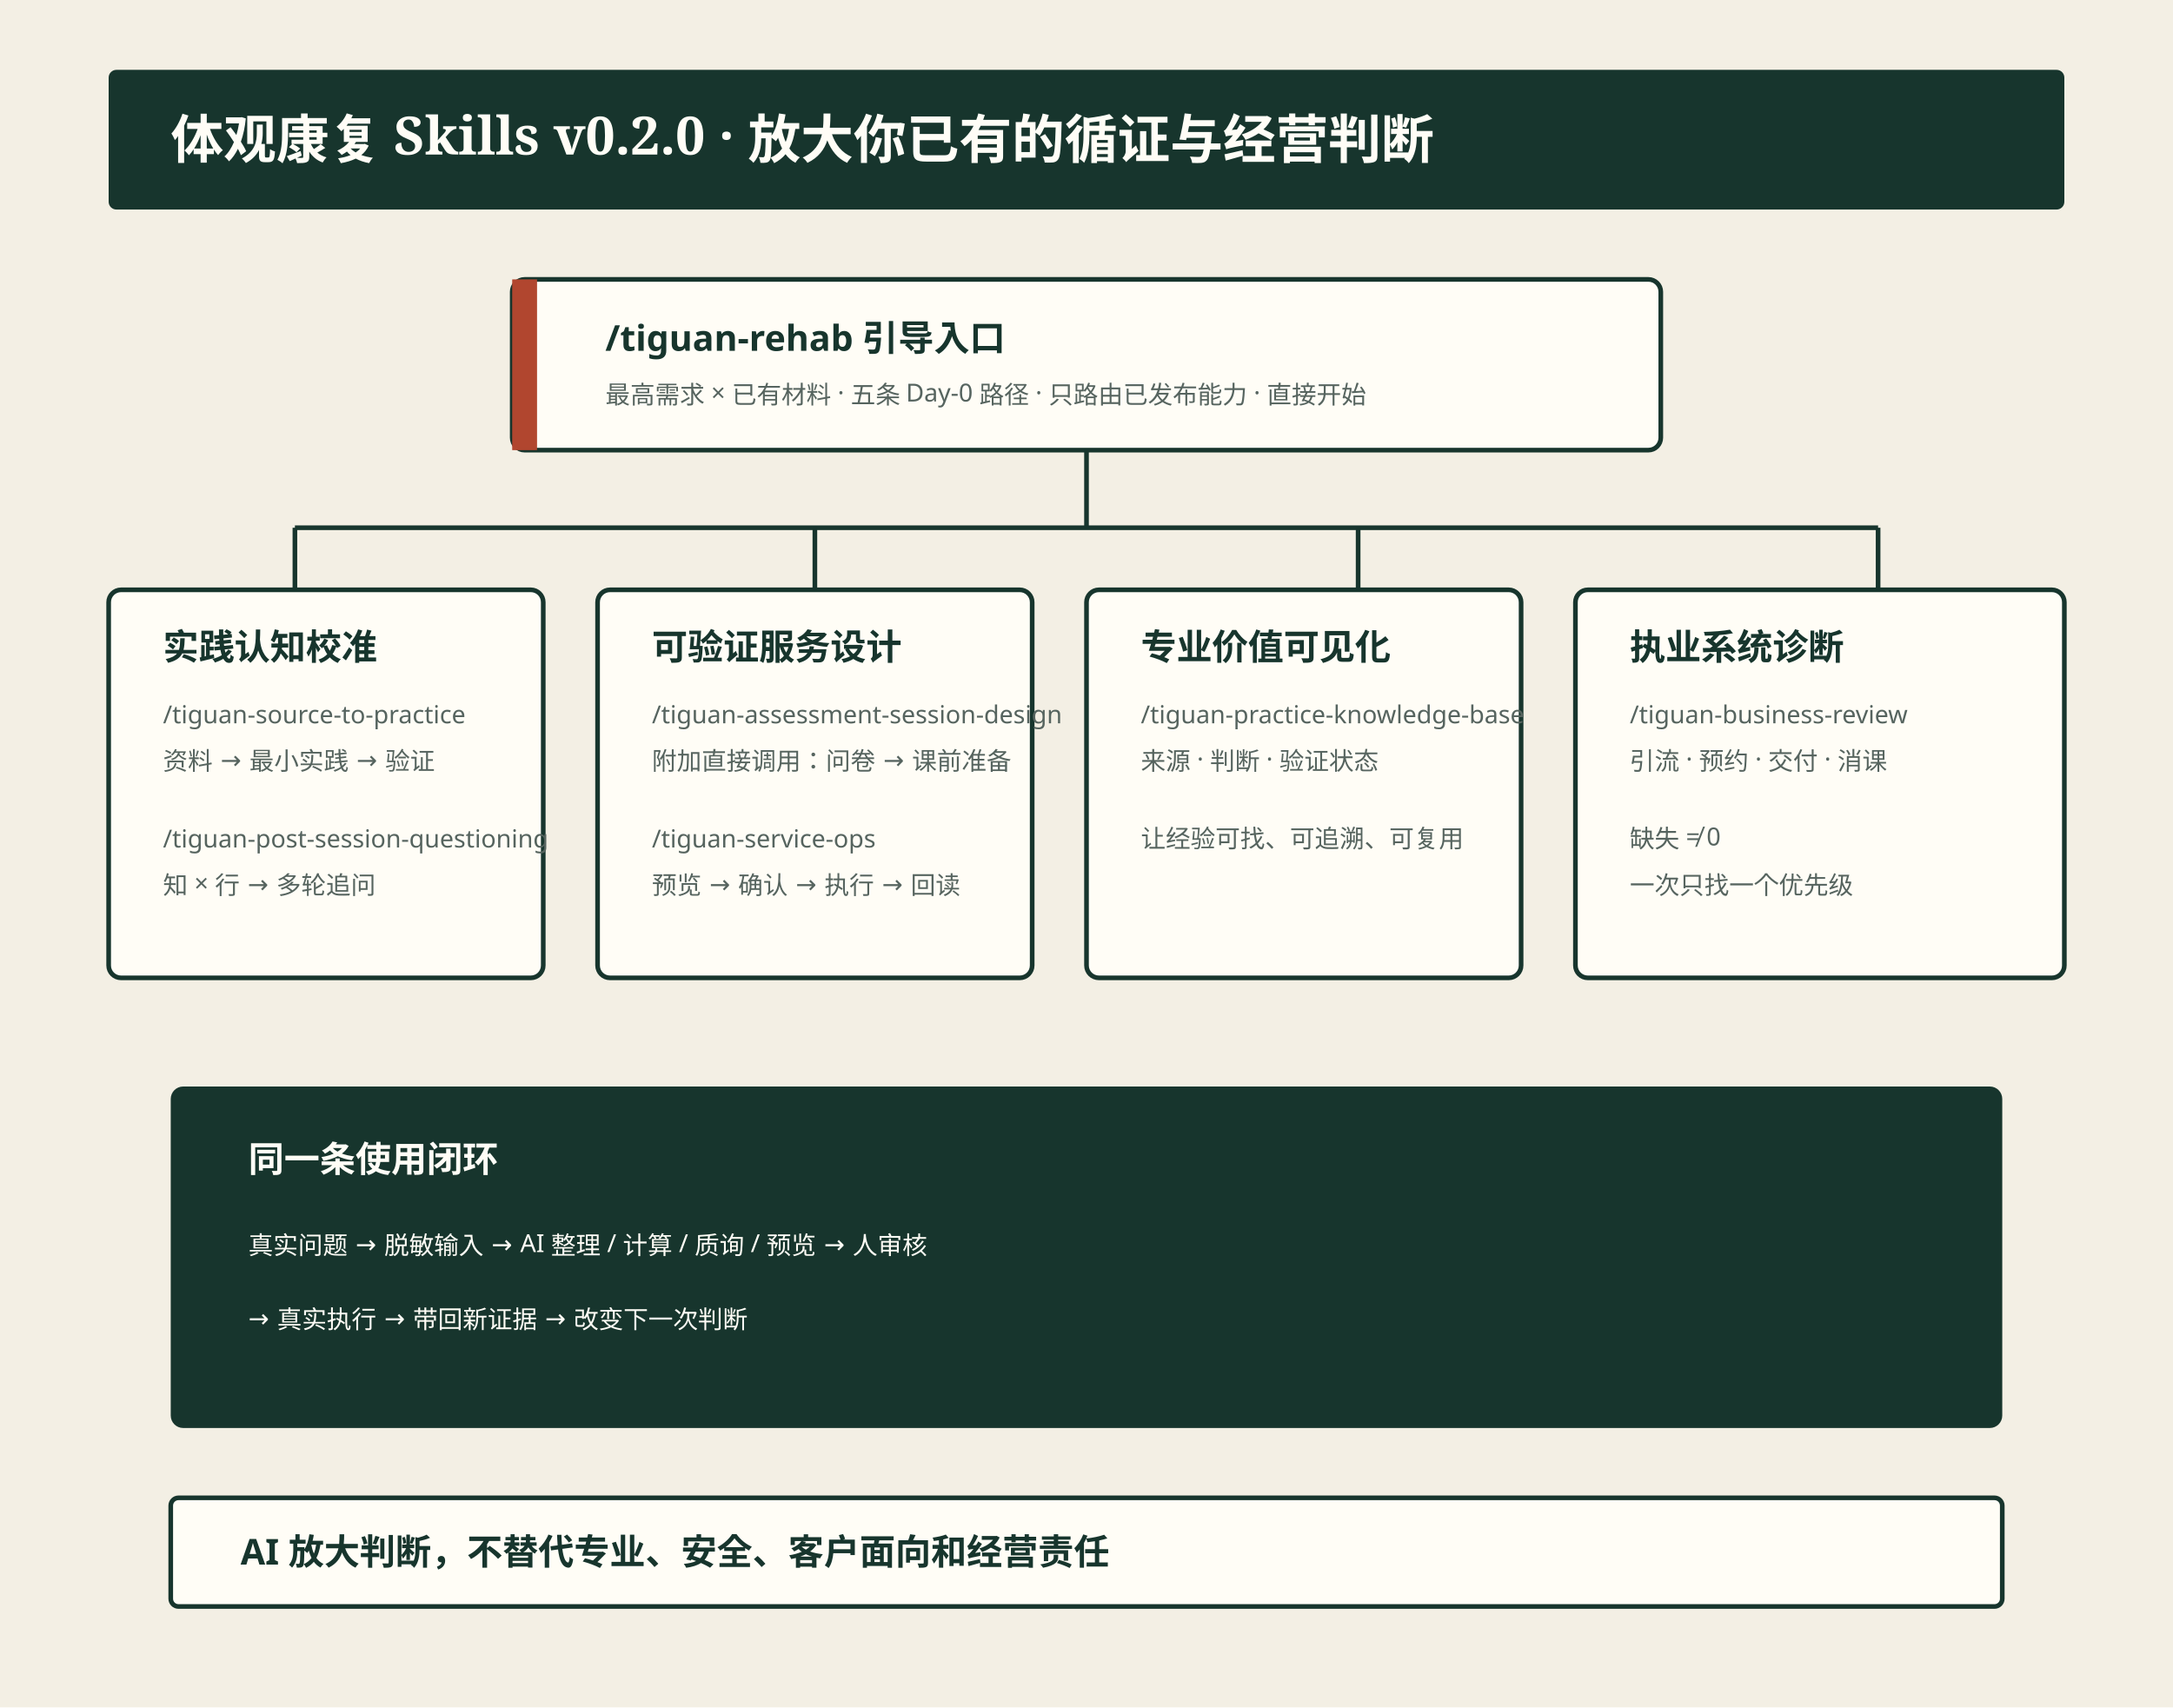
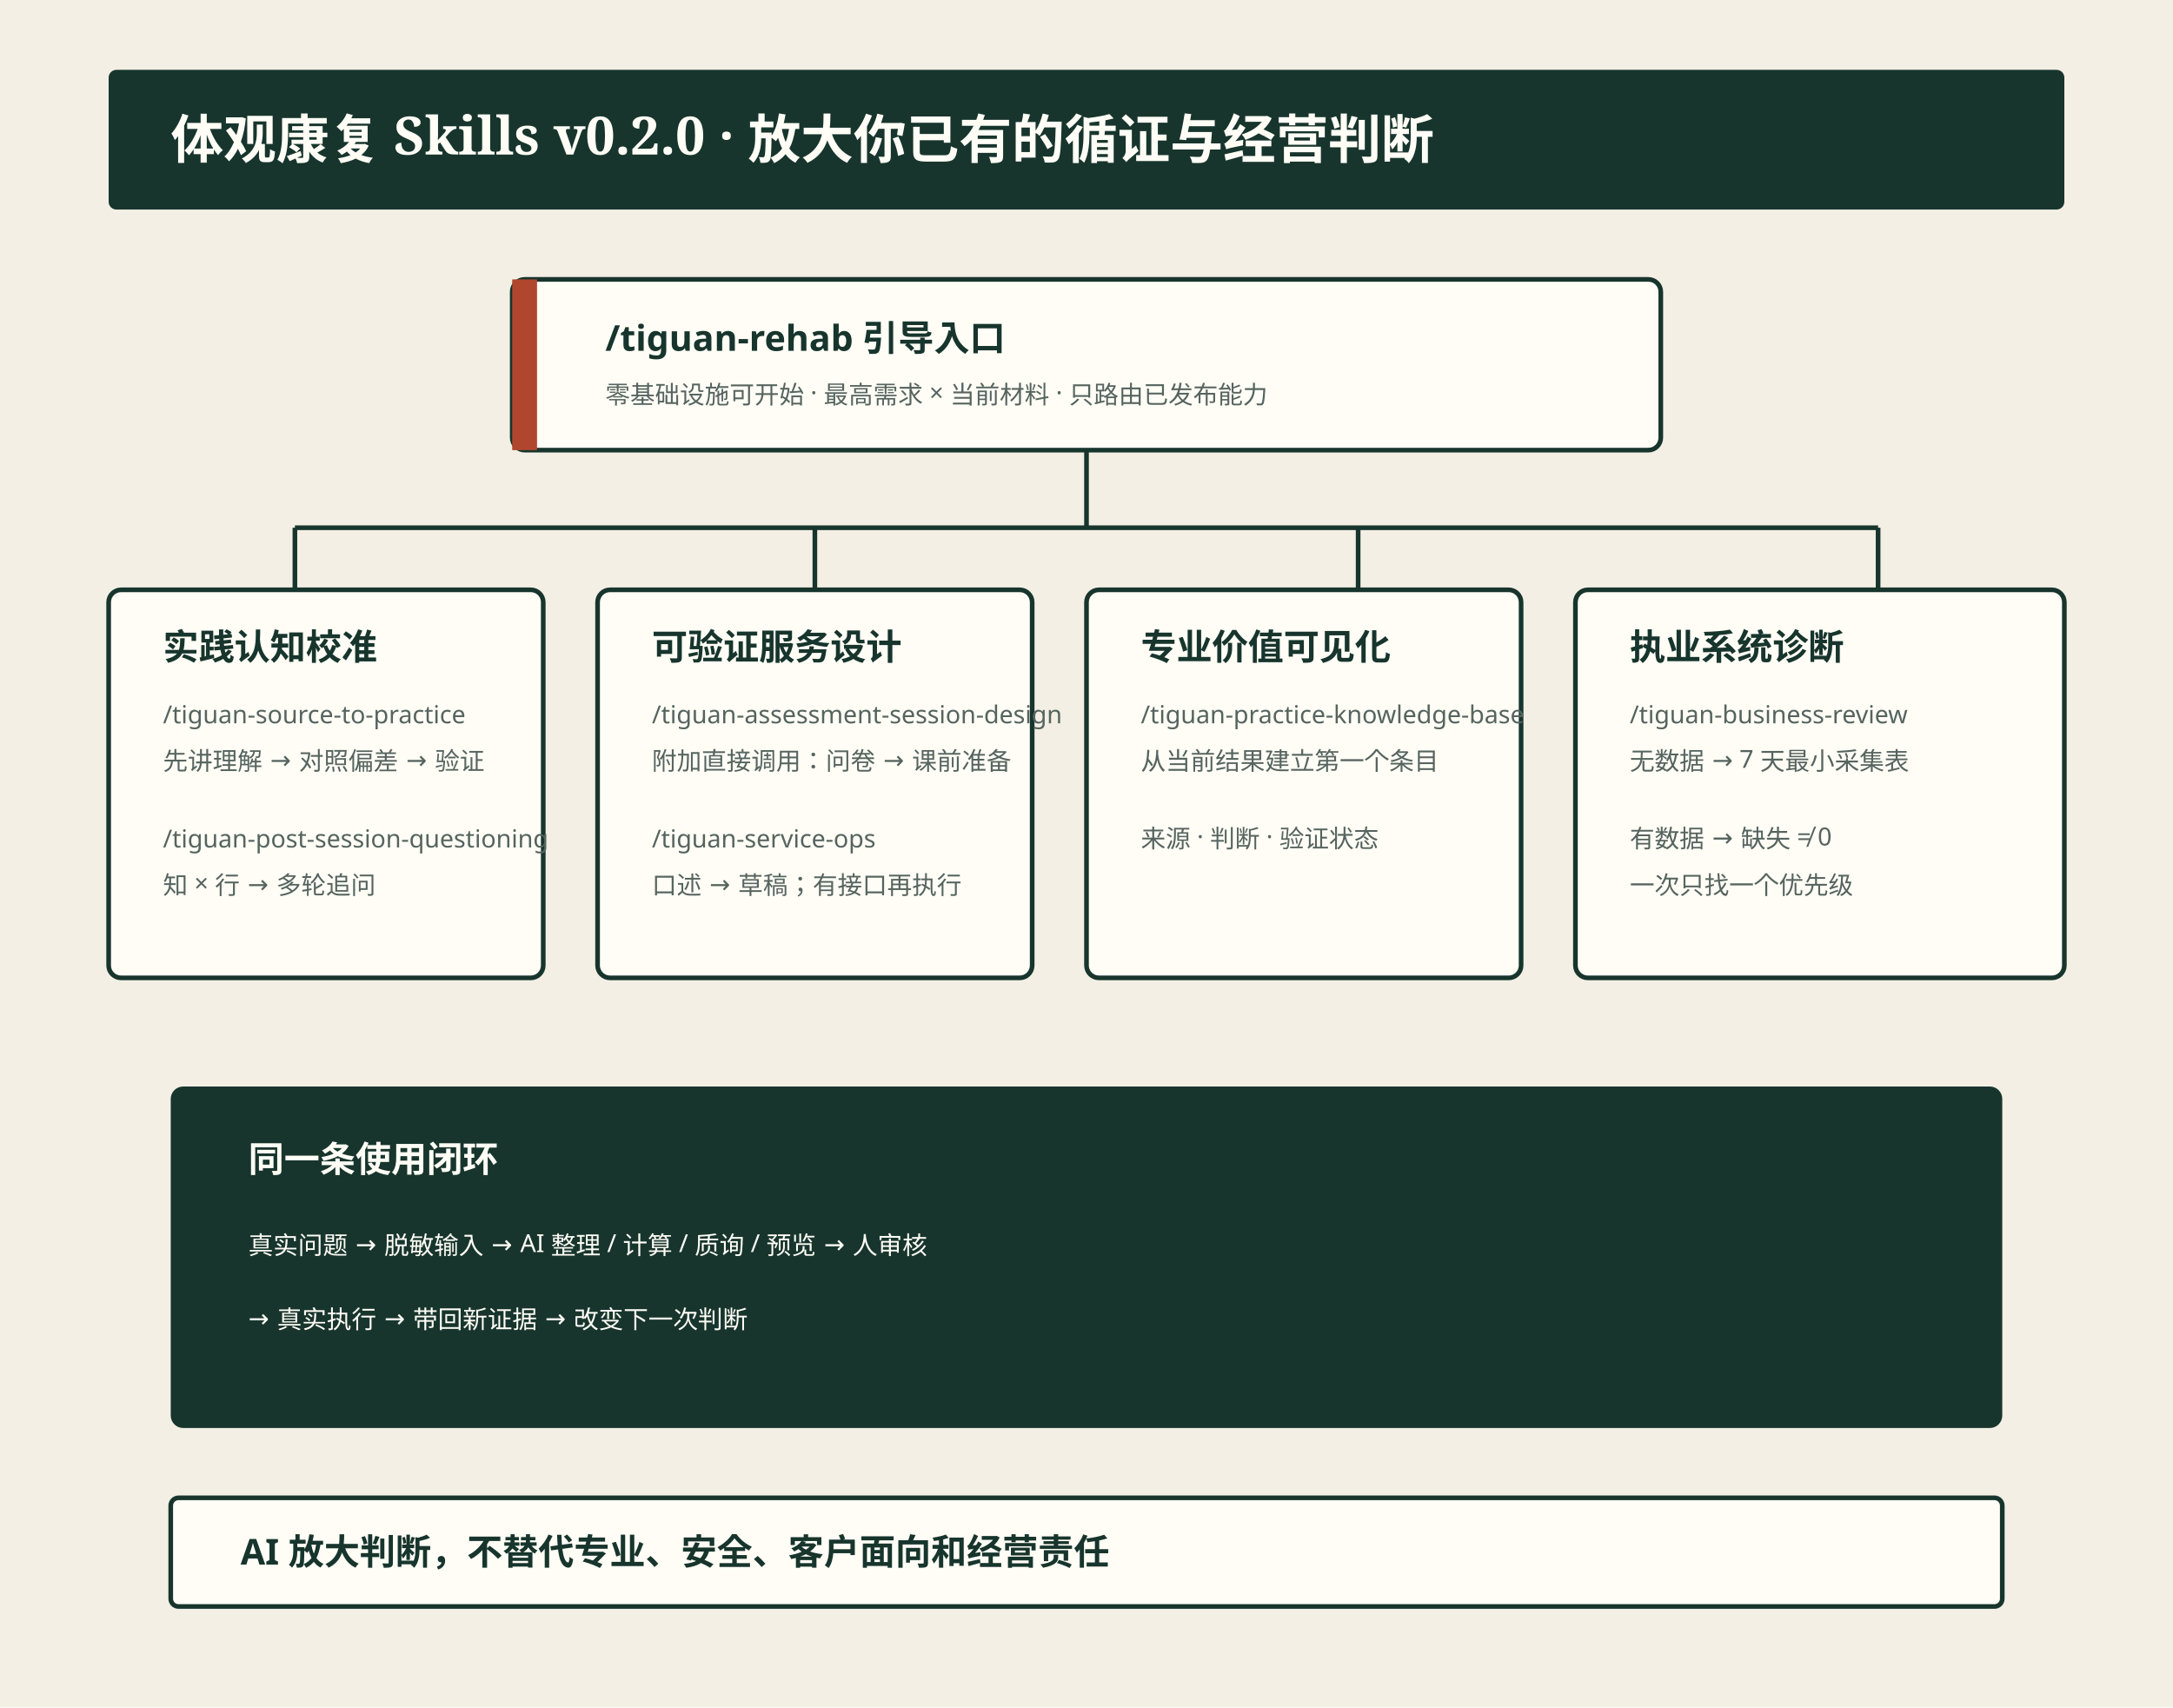
<svg xmlns="http://www.w3.org/2000/svg" viewBox="0 0 1400 1100" role="img" aria-labelledby="title desc">
  <defs>
    <style>
      .bg{fill:#f3efe4}.ink{fill:#17352d}.card{fill:#fffdf6;stroke:#17352d;stroke-width:3}.accent{fill:#b1462f}.title{font:700 34px 'Noto Serif SC','Songti SC',serif;fill:#fffdf6}.head{font:700 23px 'Noto Sans SC','PingFang SC',sans-serif;fill:#17352d}.body{font:500 16px 'Noto Sans SC','PingFang SC',sans-serif;fill:#56645f}.white{fill:#fffdf6}.line{stroke:#17352d;stroke-width:3;fill:none}
    </style>
  </defs>
  <rect width="1400" height="1100" class="bg" />
  <rect x="70" y="45" width="1260" height="90" rx="5" class="ink" />
  <text x="110" y="102" class="title">体观康复 Skills v0.2.0 · 放大你已有的循证与经营判断</text>
  <rect x="330" y="180" width="740" height="110" rx="8" class="card" />
  <rect x="330" y="180" width="16" height="110" class="accent" />
  <text x="390" y="226" class="head">/tiguan-rehab 引导入口</text>
-   <text x="390" y="260" class="body">最高需求 × 已有材料 · 五条 Day-0 路径 · 只路由已发布能力 · 直接开始</text>
+   <text x="390" y="260" class="body">零基础设施可开始 · 最高需求 × 当前材料 · 只路由已发布能力</text>
  <path d="M700 290V340M190 340H1210M190 340V380M525 340V380M875 340V380M1210 340V380" class="line" />
  <rect x="70" y="380" width="280" height="250" rx="8" class="card" />
  <text x="105" y="425" class="head">实践认知校准</text>
  <text x="105" y="466" class="body">/tiguan-source-to-practice</text>
-   <text x="105" y="496" class="body">资料 → 最小实践 → 验证</text>
+   <text x="105" y="496" class="body">先讲理解 → 对照偏差 → 验证</text>
  <text x="105" y="546" class="body">/tiguan-post-session-questioning</text>
  <text x="105" y="576" class="body">知 × 行 → 多轮追问</text>
  <rect x="385" y="380" width="280" height="250" rx="8" class="card" />
  <text x="420" y="425" class="head">可验证服务设计</text>
  <text x="420" y="466" class="body">/tiguan-assessment-session-design</text>
  <text x="420" y="496" class="body">附加直接调用：问卷 → 课前准备</text>
  <text x="420" y="546" class="body">/tiguan-service-ops</text>
-   <text x="420" y="576" class="body">预览 → 确认 → 执行 → 回读</text>
+   <text x="420" y="576" class="body">口述 → 草稿；有接口再执行</text>
  <rect x="700" y="380" width="280" height="250" rx="8" class="card" />
  <text x="735" y="425" class="head">专业价值可见化</text>
  <text x="735" y="466" class="body">/tiguan-practice-knowledge-base</text>
-   <text x="735" y="496" class="body">来源 · 判断 · 验证状态</text>
-   <text x="735" y="546" class="body">让经验可找、可追溯、可复用</text>
+   <text x="735" y="496" class="body">从当前结果建立第一个条目</text>
+   <text x="735" y="546" class="body">来源 · 判断 · 验证状态</text>
  <rect x="1015" y="380" width="315" height="250" rx="8" class="card" />
  <text x="1050" y="425" class="head">执业系统诊断</text>
  <text x="1050" y="466" class="body">/tiguan-business-review</text>
-   <text x="1050" y="496" class="body">引流 · 预约 · 交付 · 消课</text>
-   <text x="1050" y="546" class="body">缺失 ≠ 0</text>
+   <text x="1050" y="496" class="body">无数据 → 7 天最小采集表</text>
+   <text x="1050" y="546" class="body">有数据 → 缺失 ≠ 0</text>
  <text x="1050" y="576" class="body">一次只找一个优先级</text>
  <rect x="110" y="700" width="1180" height="220" rx="8" class="ink" />
  <text x="160" y="755" class="head white">同一条使用闭环</text>
  <text x="160" y="808" class="body white">真实问题 → 脱敏输入 → AI 整理 / 计算 / 质询 / 预览 → 人审核</text>
  <text x="160" y="855" class="body white">→ 真实执行 → 带回新证据 → 改变下一次判断</text>
  <rect x="110" y="965" width="1180" height="70" rx="5" class="card" />
  <text x="155" y="1008" class="head">AI 放大判断，不替代专业、安全、客户面向和经营责任</text>
</svg>
